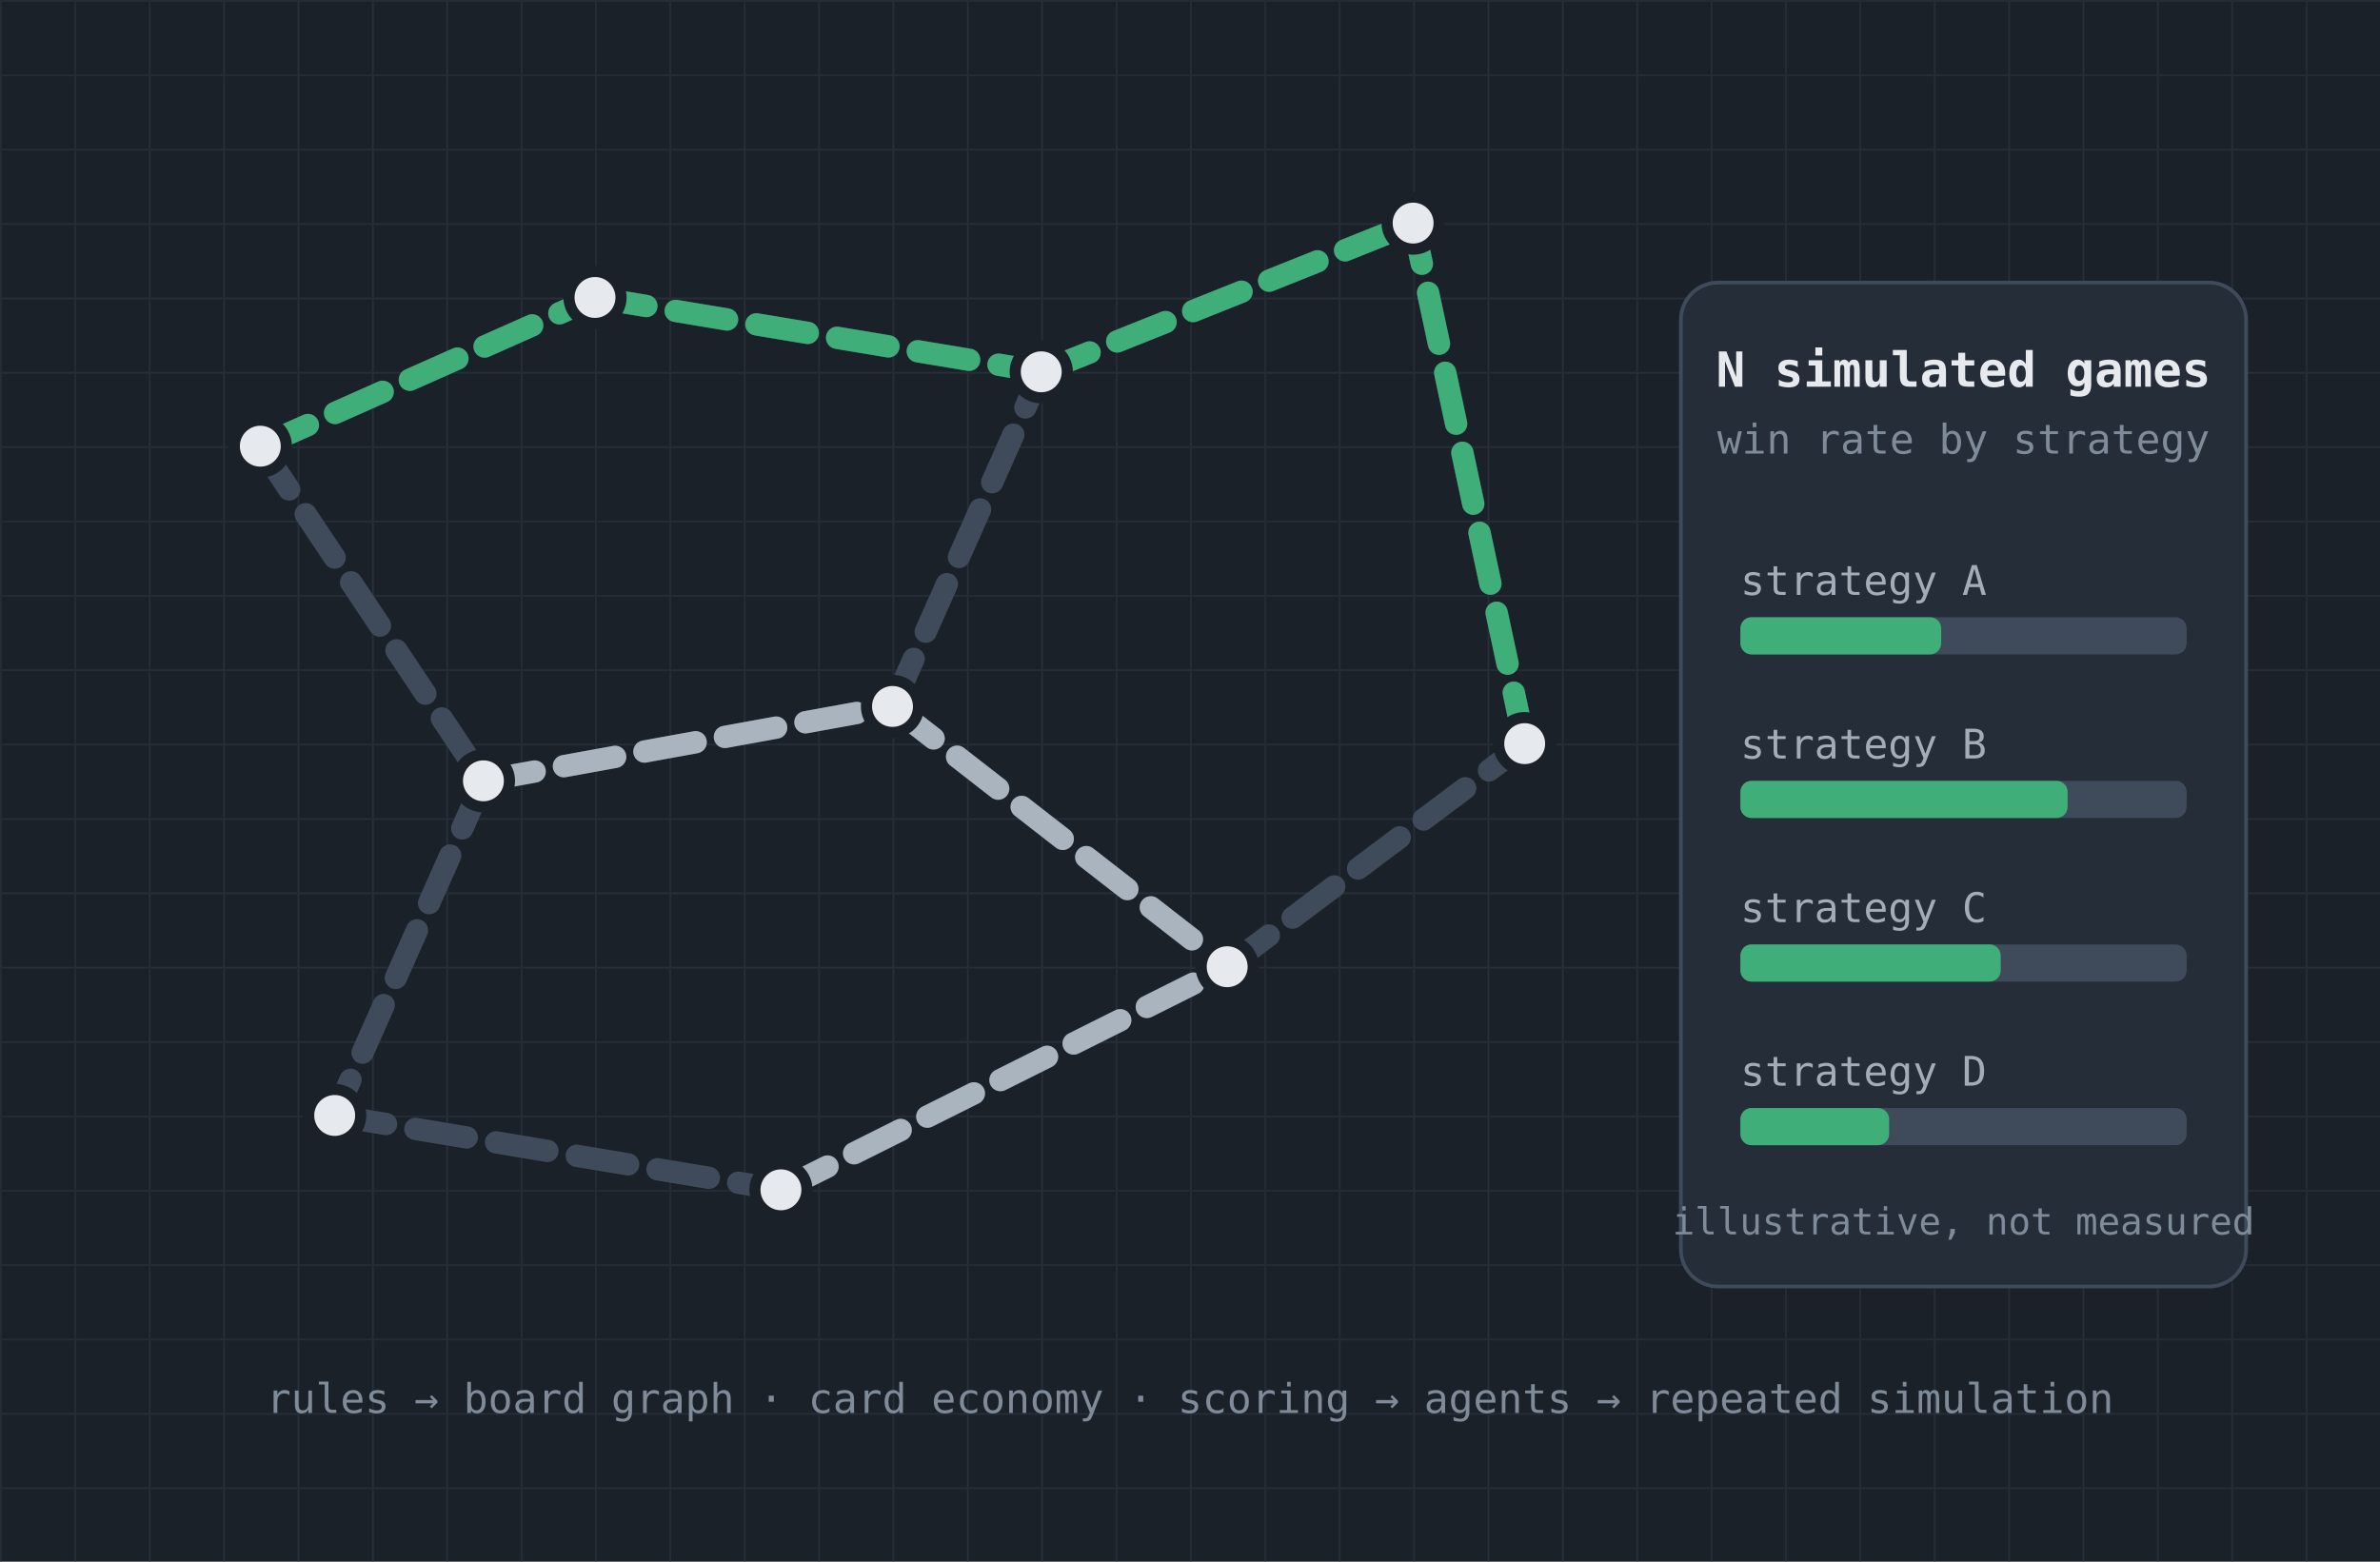
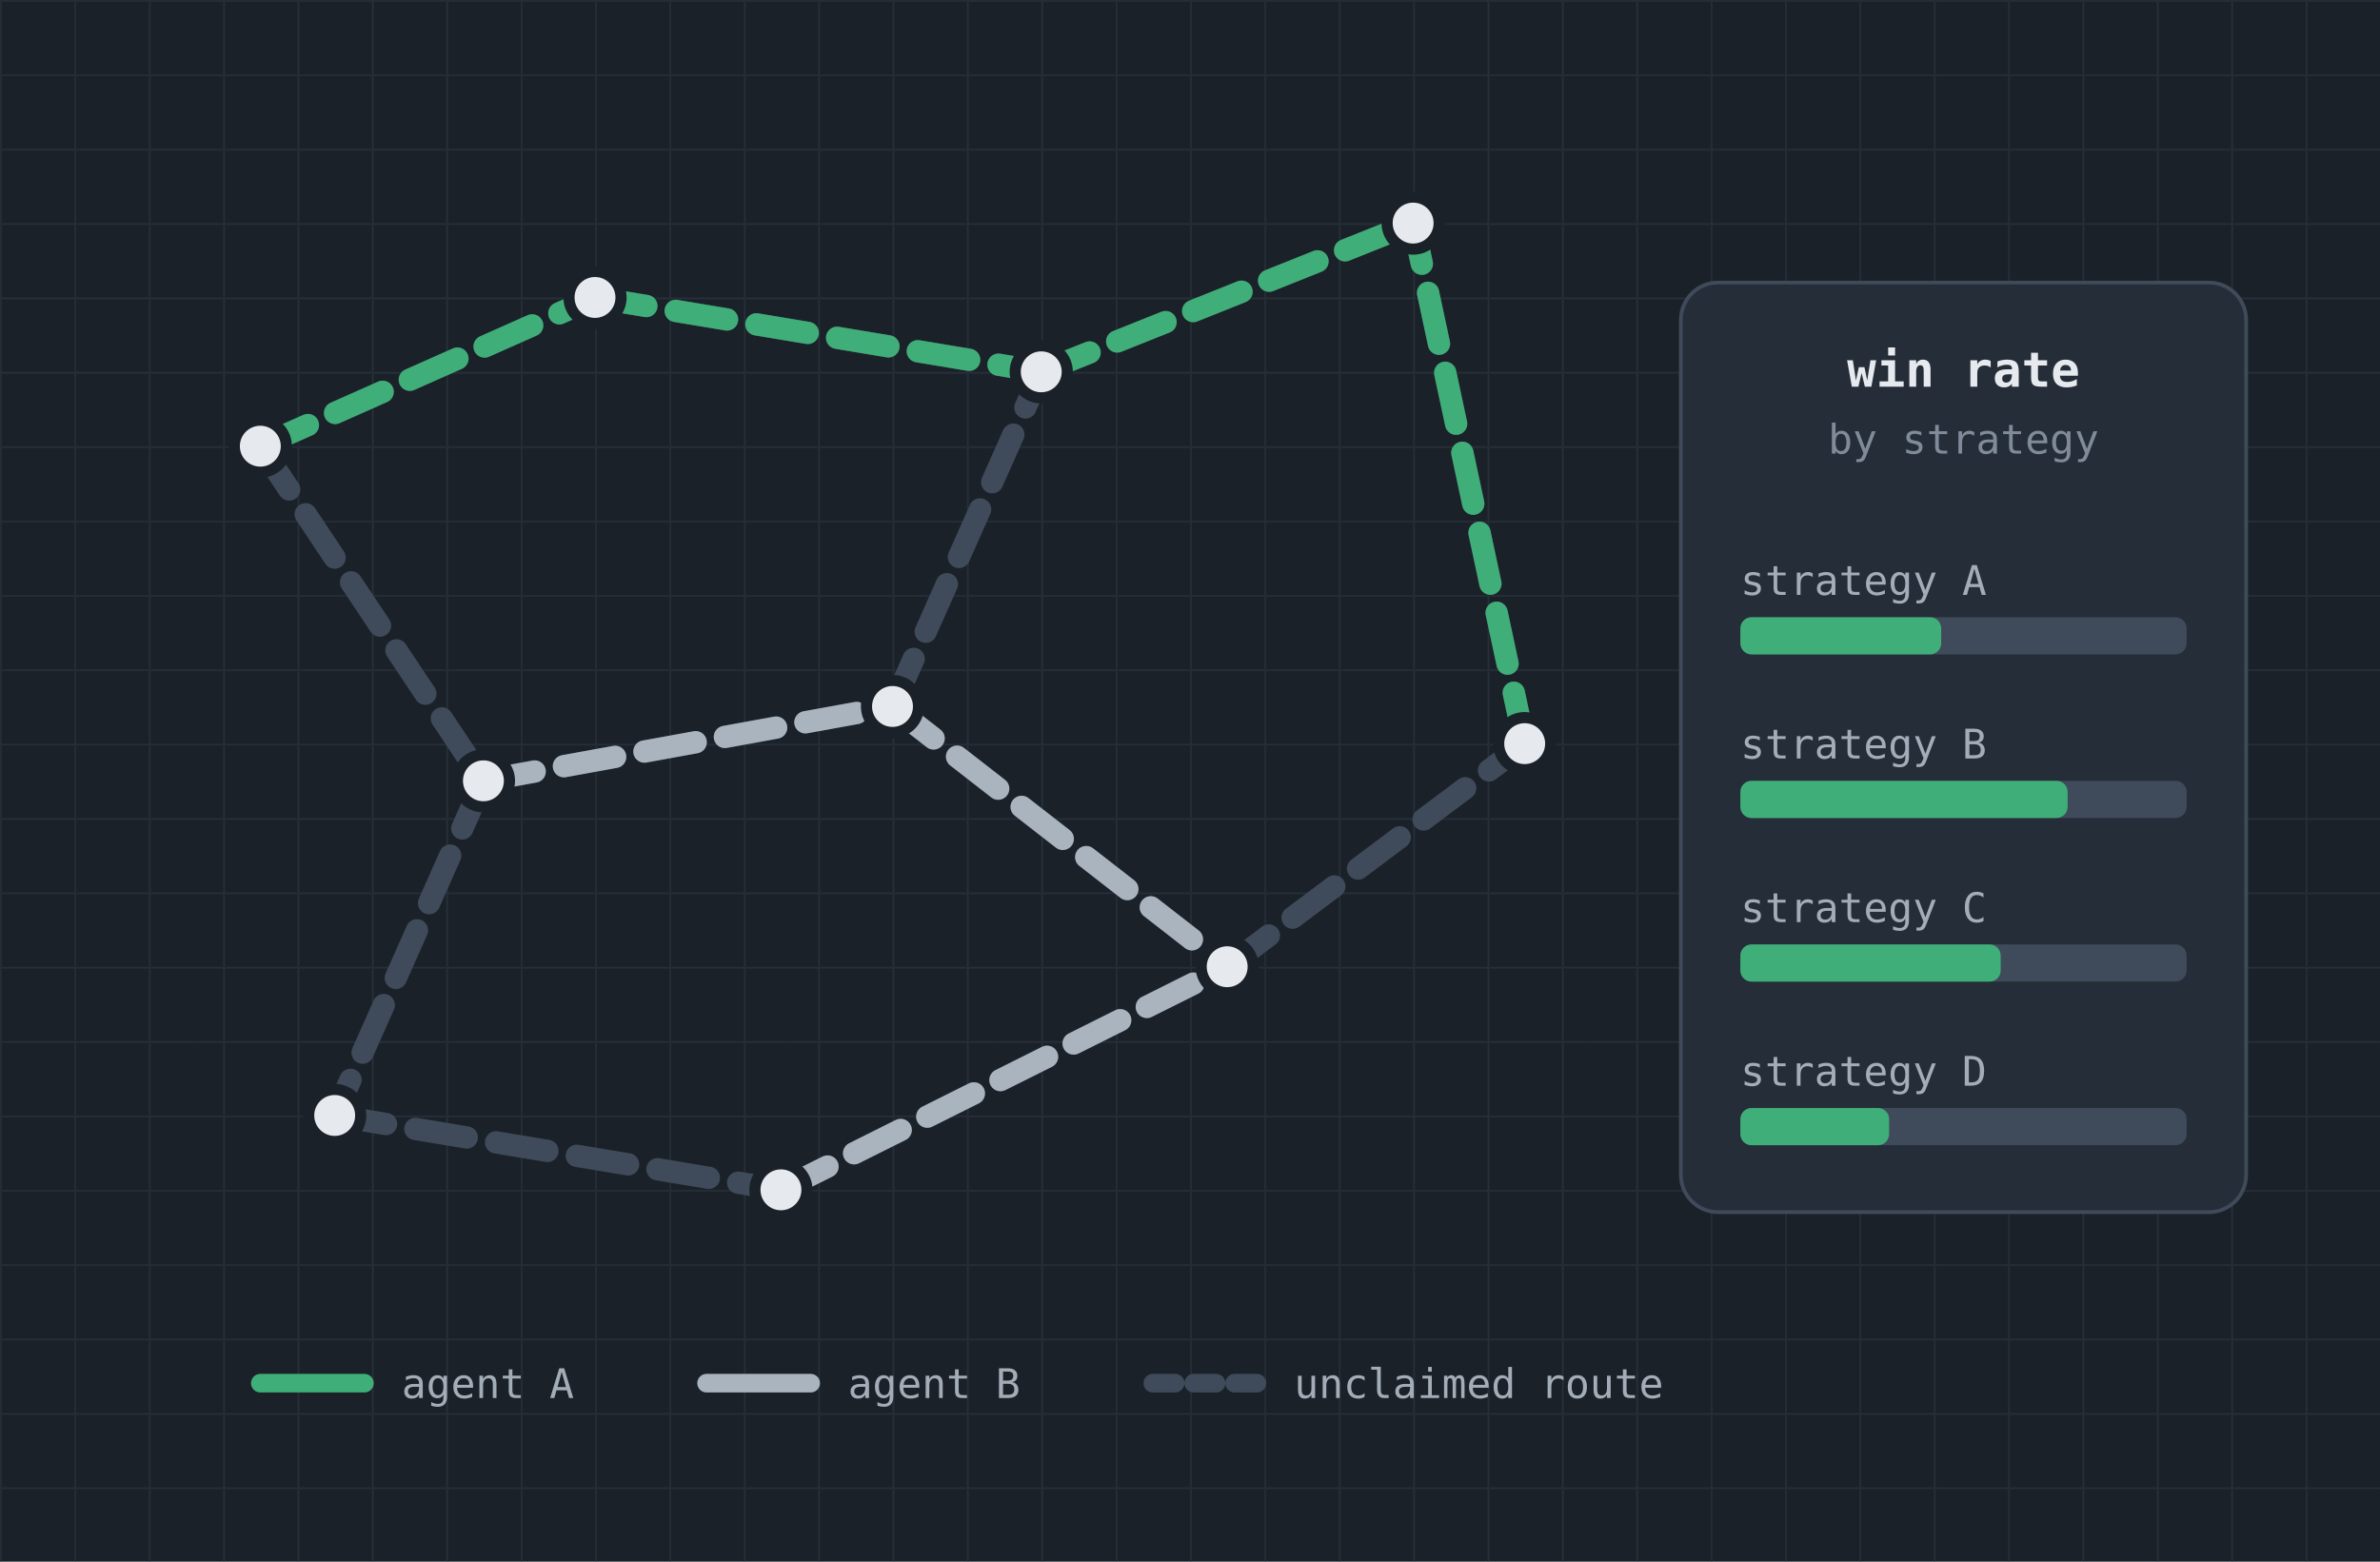
<svg xmlns="http://www.w3.org/2000/svg" viewBox="0 0 640 420" width="640" height="420" font-family="ui-monospace, SFMono-Regular, Menlo, Consolas, monospace">
  <defs>
    <pattern id="grid2" width="20" height="20" patternUnits="userSpaceOnUse">
      <path d="M20 0H0V20" fill="none" stroke="#2a3440" stroke-width="1" />
    </pattern>
  </defs>
  <rect width="640" height="420" fill="#1b2129" />
  <rect width="640" height="420" fill="url(#grid2)" opacity="0.6" />
  <g stroke-linecap="round" fill="none">
    <g stroke="#3f4b5a" stroke-width="6" stroke-dasharray="14 8">
      <path d="M70 120 L160 80" />
      <path d="M160 80 L280 100" />
      <path d="M280 100 L380 60" />
      <path d="M70 120 L130 210" />
      <path d="M130 210 L240 190" />
      <path d="M240 190 L280 100" />
      <path d="M240 190 L330 260" />
      <path d="M330 260 L410 200" />
      <path d="M410 200 L380 60" />
      <path d="M130 210 L90 300" />
      <path d="M90 300 L210 320" />
      <path d="M210 320 L330 260" />
    </g>
    <g stroke="#3fae78" stroke-width="6" stroke-dasharray="14 8">
      <path d="M70 120 L160 80" />
      <path d="M160 80 L280 100" />
      <path d="M280 100 L380 60" />
      <path d="M410 200 L380 60" />
    </g>
    <g stroke="#aab4bf" stroke-width="6" stroke-dasharray="14 8">
      <path d="M130 210 L240 190" />
      <path d="M240 190 L330 260" />
      <path d="M210 320 L330 260" />
    </g>
  </g>
  <g fill="#e6e9ed" stroke="#1b2129" stroke-width="3">
    <circle cx="70" cy="120" r="7" />
    <circle cx="160" cy="80" r="7" />
    <circle cx="280" cy="100" r="7" />
    <circle cx="380" cy="60" r="7" />
    <circle cx="130" cy="210" r="7" />
    <circle cx="240" cy="190" r="7" />
    <circle cx="330" cy="260" r="7" />
    <circle cx="410" cy="200" r="7" />
    <circle cx="90" cy="300" r="7" />
    <circle cx="210" cy="320" r="7" />
  </g>
  <g>
-     <rect x="452" y="76" width="152" height="270" rx="10" fill="#242d38" stroke="#3f4b5a" />
-     <text x="528" y="104" text-anchor="middle" fill="#e6e9ed" font-size="13" font-weight="600">N simulated games</text>
-     <text x="528" y="122" text-anchor="middle" fill="#7f8b98" font-size="11">win rate by strategy</text>
+     <rect x="452" y="76" width="152" height="250" rx="10" fill="#242d38" stroke="#3f4b5a" />
+     <text x="528" y="104" text-anchor="middle" fill="#e6e9ed" font-size="13" font-weight="600">win rate</text>
+     <text x="528" y="122" text-anchor="middle" fill="#7f8b98" font-size="11">by strategy</text>
    <g font-size="11" fill="#a3adb8">
      <text x="468" y="160">strategy A</text>
      <text x="468" y="204">strategy B</text>
      <text x="468" y="248">strategy C</text>
      <text x="468" y="292">strategy D</text>
    </g>
    <g fill="#3f4b5a">
      <rect x="468" y="166" width="120" height="10" rx="3" />
      <rect x="468" y="210" width="120" height="10" rx="3" />
      <rect x="468" y="254" width="120" height="10" rx="3" />
      <rect x="468" y="298" width="120" height="10" rx="3" />
    </g>
    <g fill="#3fae78">
      <rect x="468" y="166" width="54" height="10" rx="3" />
      <rect x="468" y="210" width="88" height="10" rx="3" />
      <rect x="468" y="254" width="70" height="10" rx="3" />
      <rect x="468" y="298" width="40" height="10" rx="3" />
    </g>
-     <text x="528" y="332" text-anchor="middle" fill="#7f8b98" font-size="10">illustrative, not measured</text>
  </g>
-   <text x="320" y="380" text-anchor="middle" fill="#7f8b98" font-size="11">rules → board graph · card economy · scoring → agents → repeated simulation</text>
+   <g font-size="11" fill="#a3adb8" stroke-linecap="round">
+     <path d="M70 372H98" stroke="#3fae78" stroke-width="5" />
+     <text x="108" y="376">agent A</text>
+     <path d="M190 372H218" stroke="#aab4bf" stroke-width="5" />
+     <text x="228" y="376">agent B</text>
+     <path d="M310 372H338" stroke="#3f4b5a" stroke-width="5" stroke-dasharray="6 5" />
+     <text x="348" y="376">unclaimed route</text>
+   </g>
</svg>
